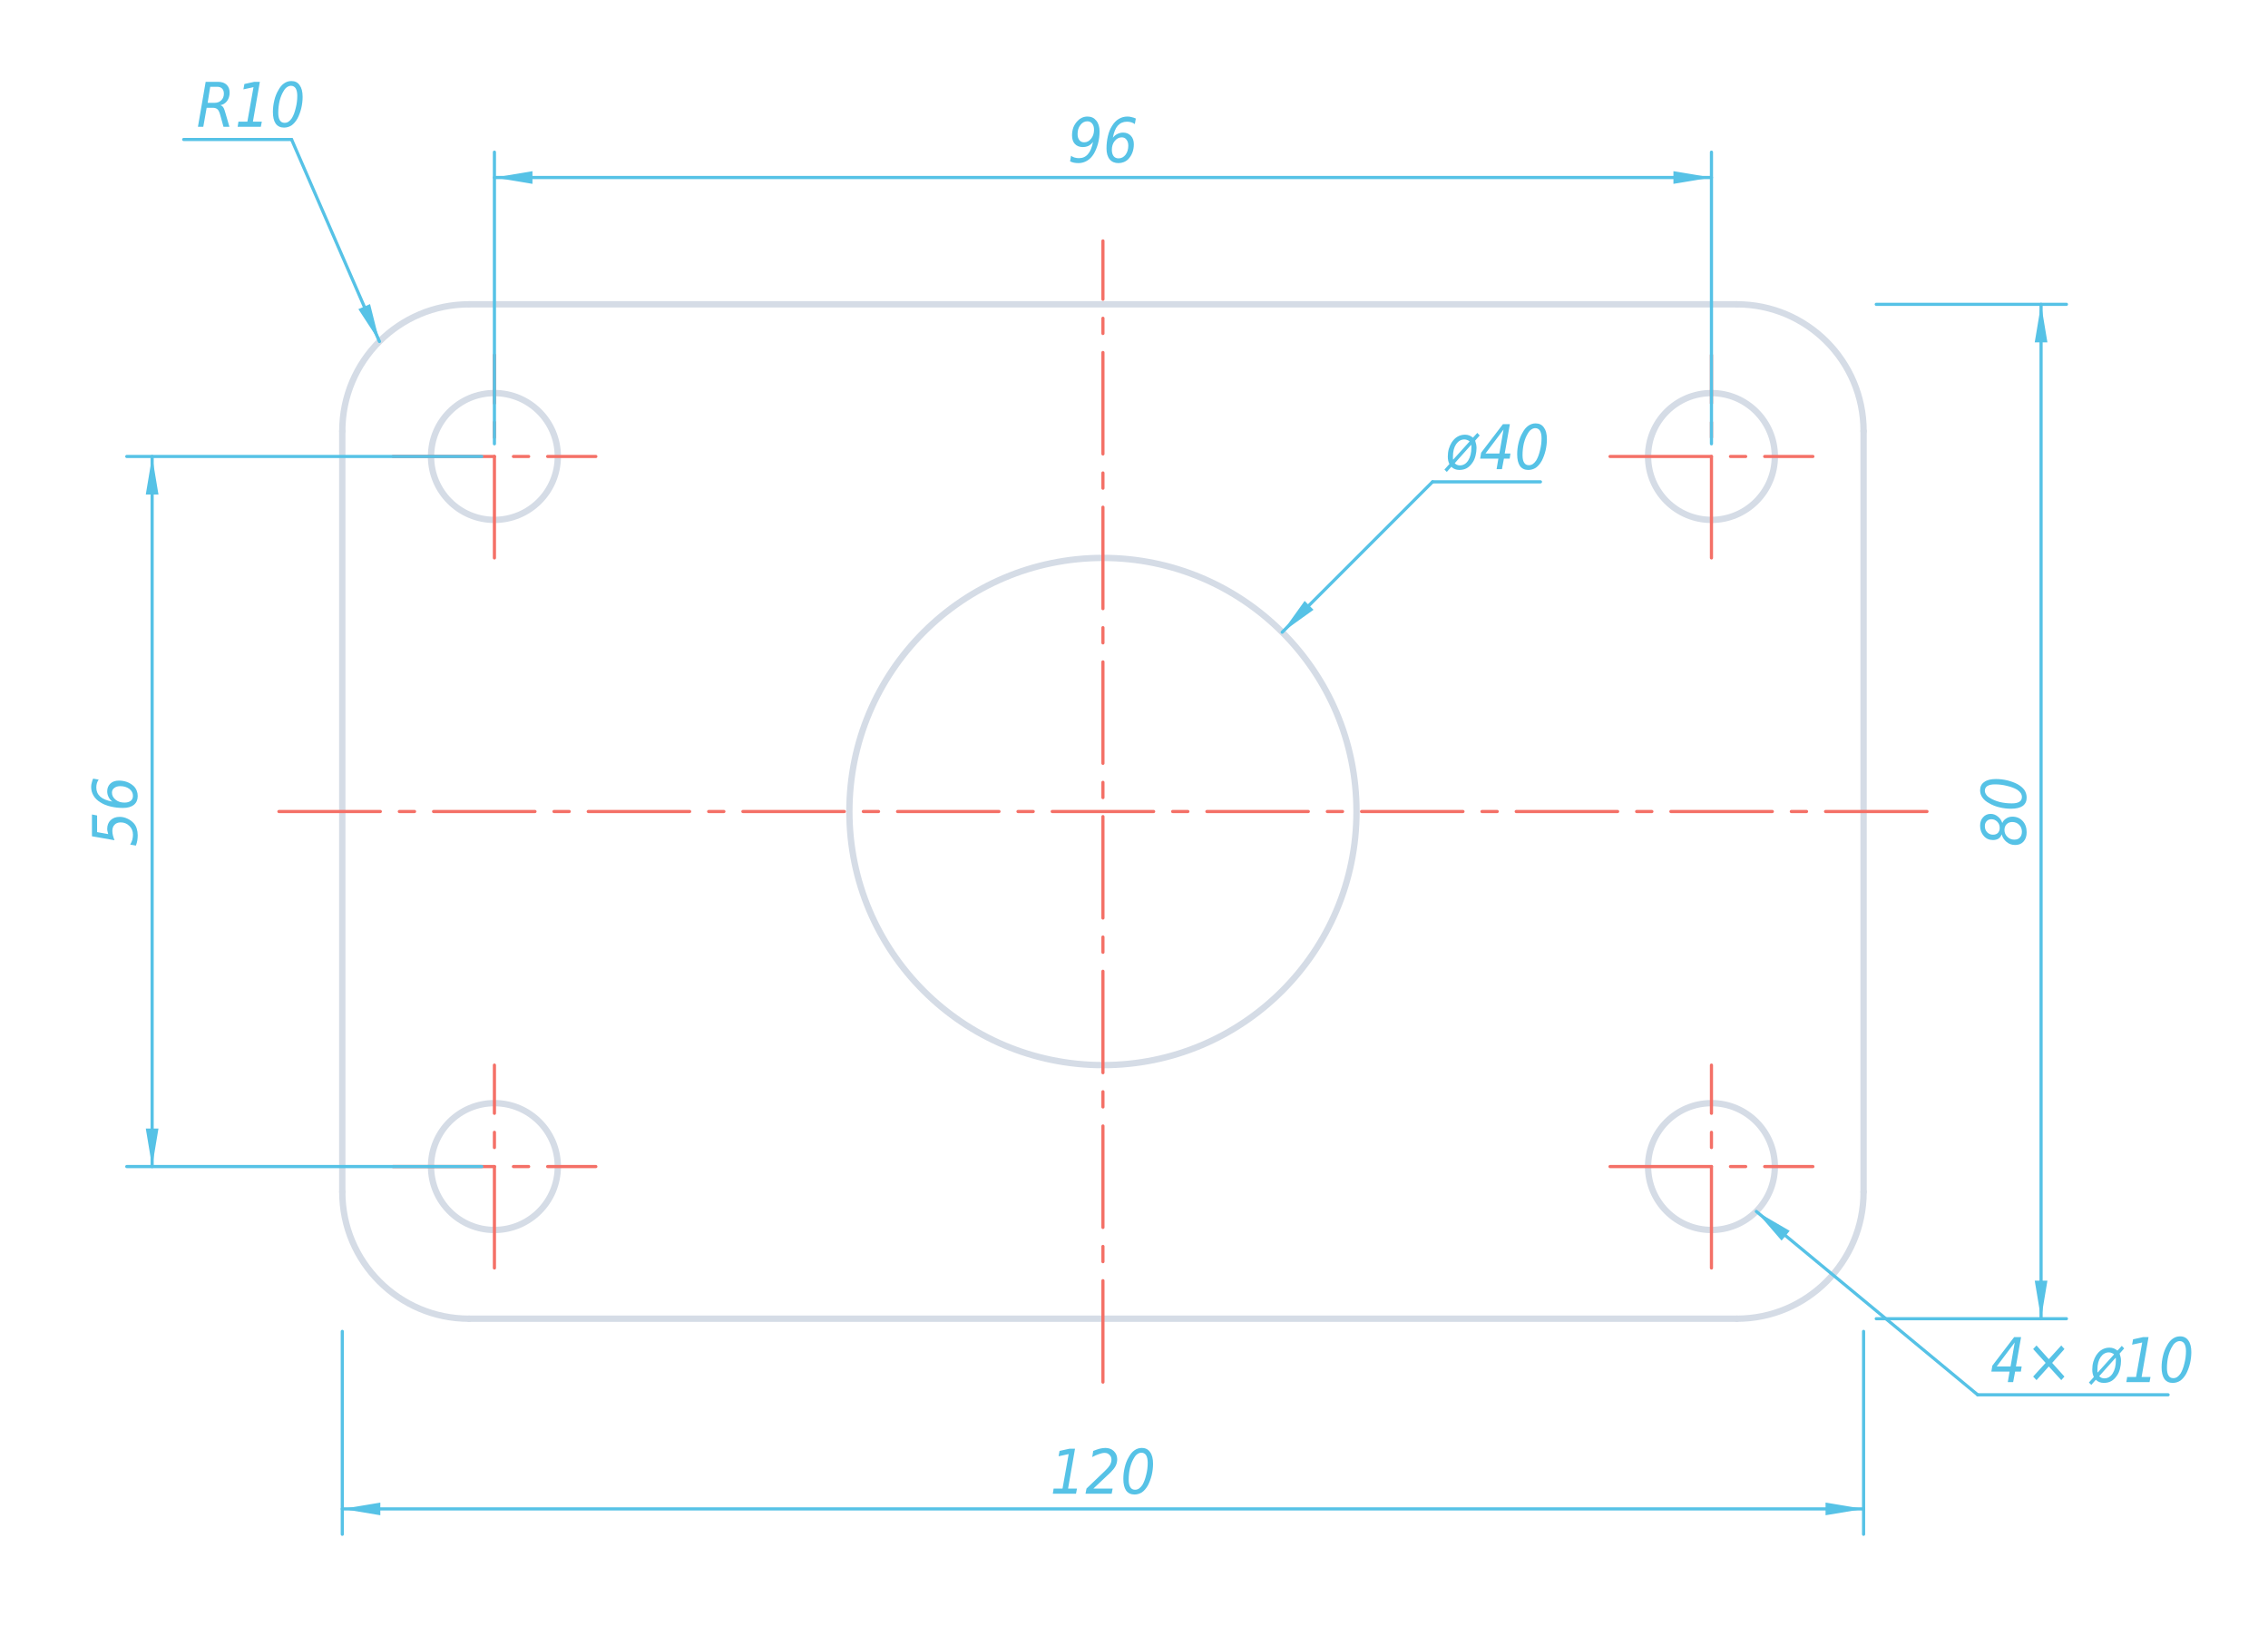
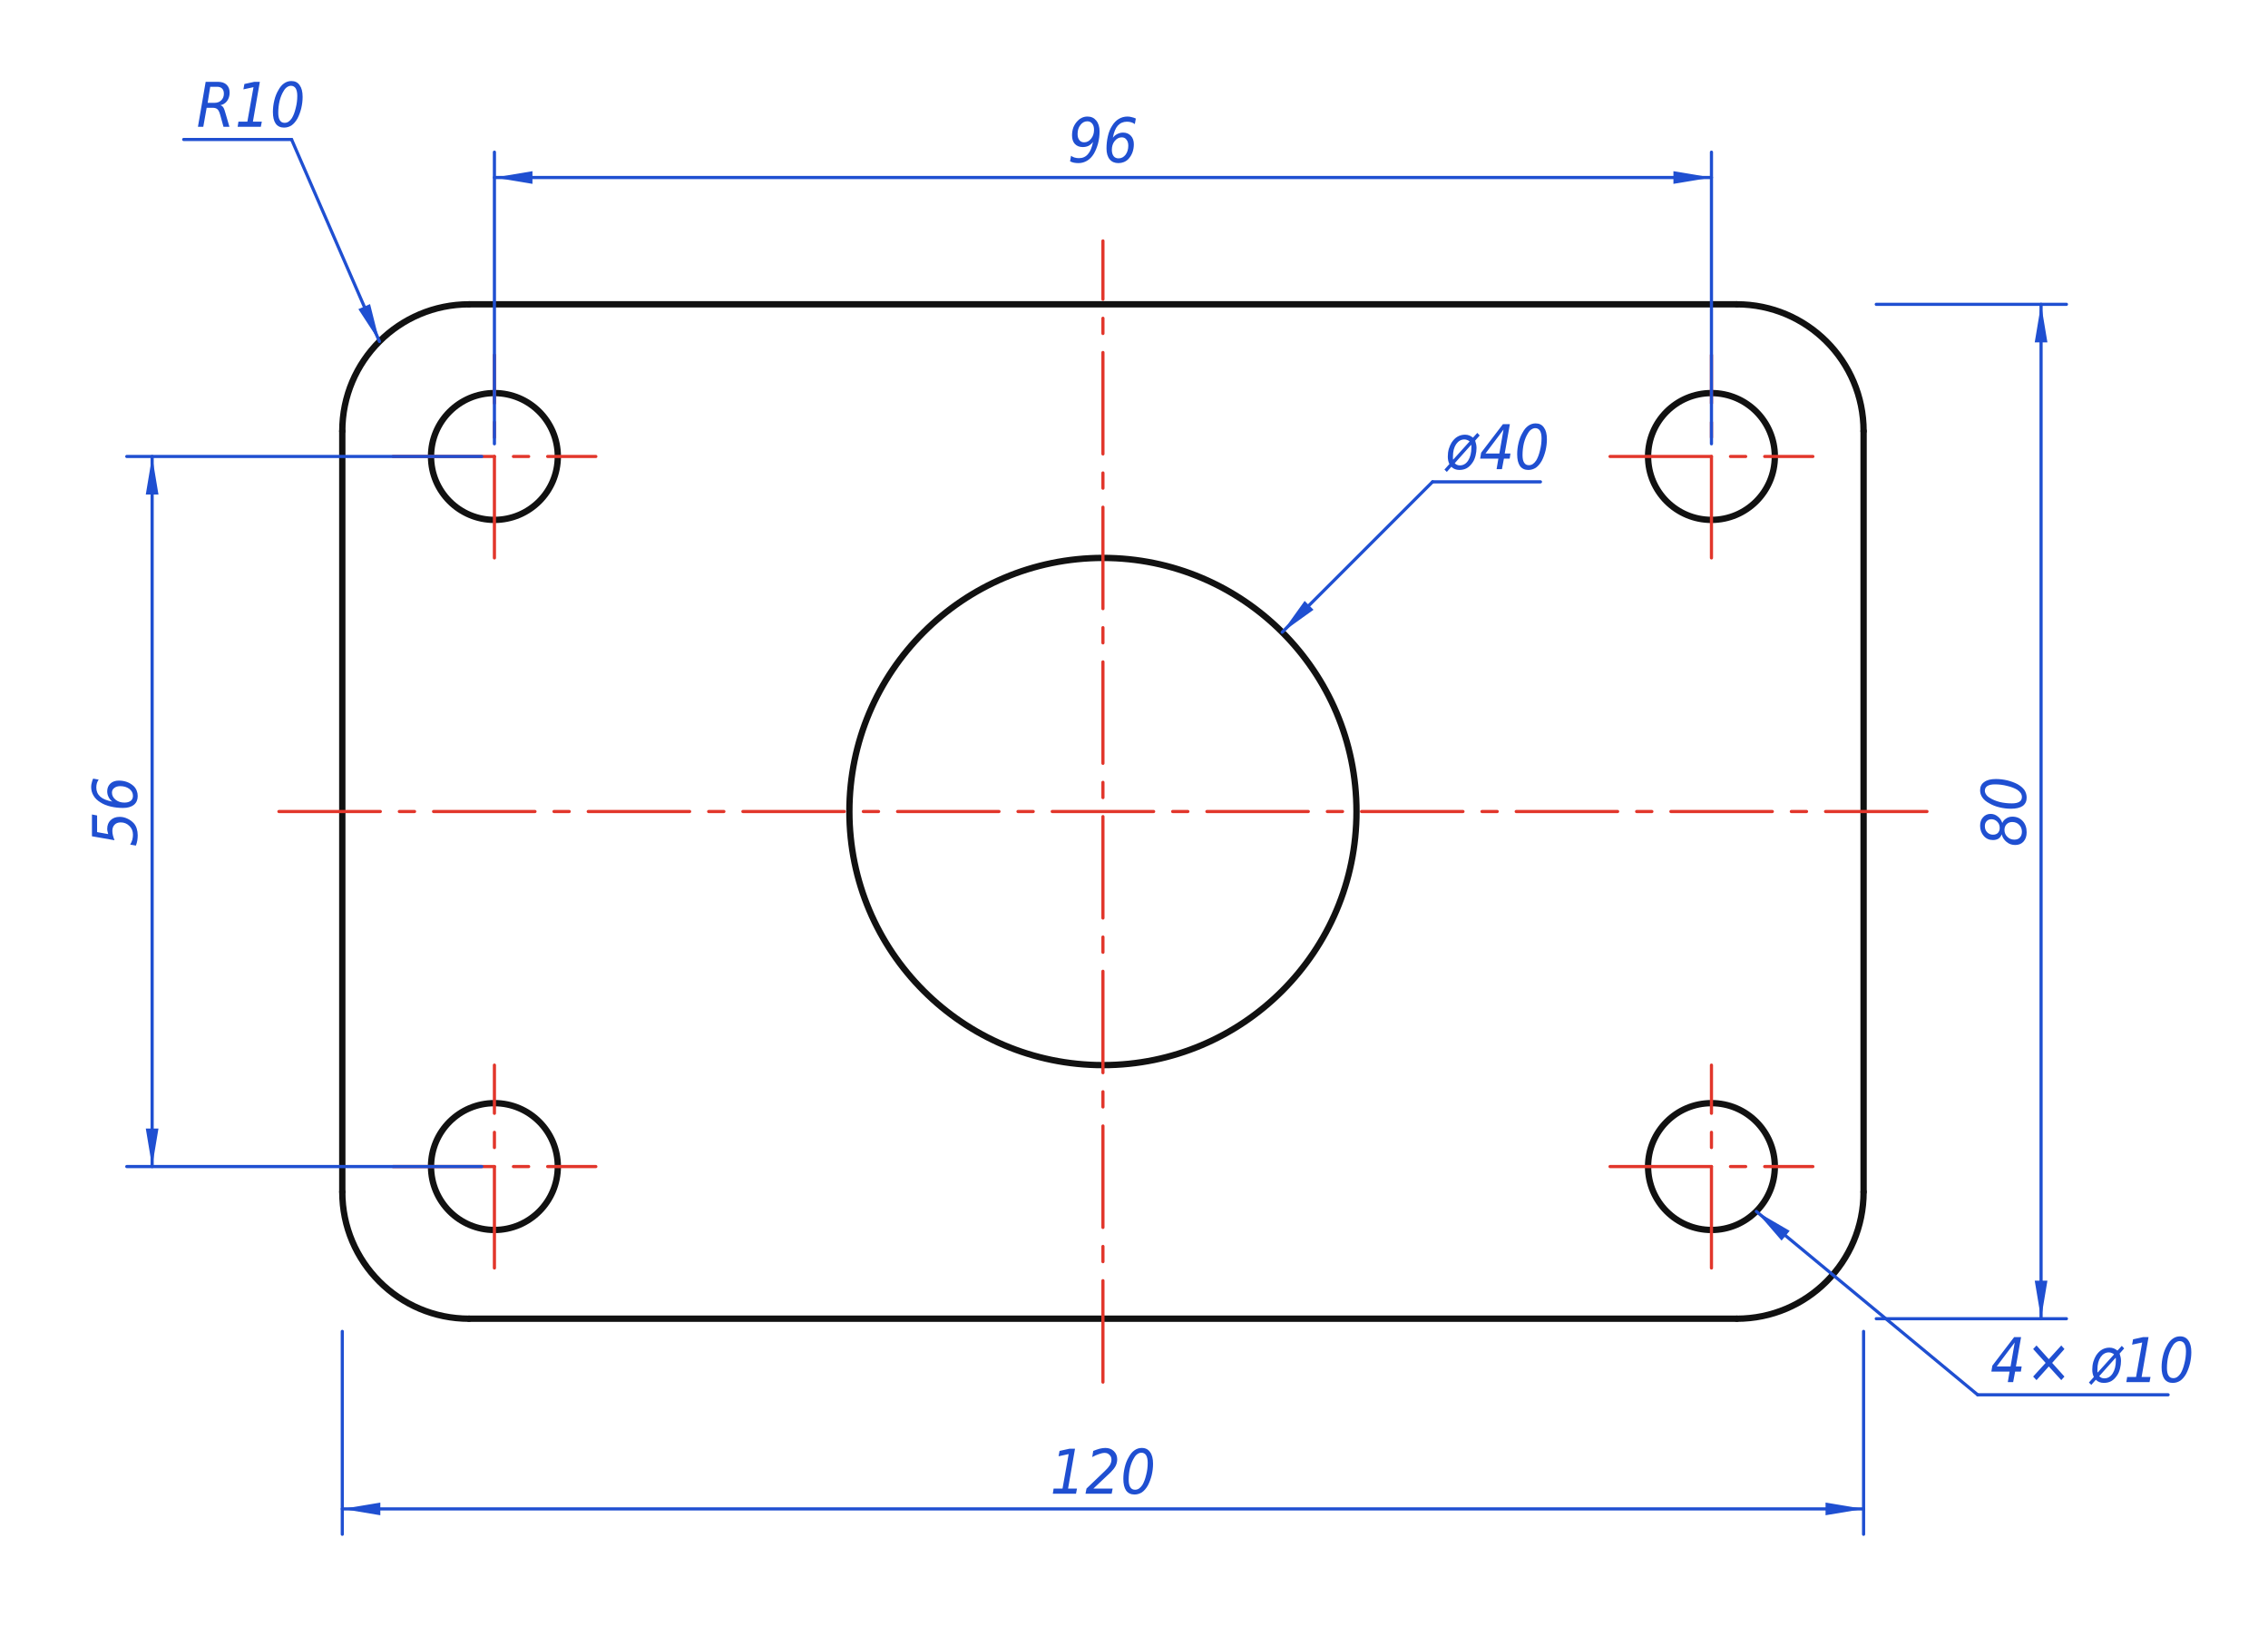
<svg xmlns="http://www.w3.org/2000/svg" viewBox="25.5 68.0 178.9 129.0">
-   <line x1="0.00" y1="297.00" x2="210.00" y2="297.00" stroke="#d5dce6" stroke-width="0.25" fill="none" stroke-linecap="round" />
-   <line x1="210.00" y1="297.00" x2="210.00" y2="0.00" stroke="#d5dce6" stroke-width="0.25" fill="none" stroke-linecap="round" />
-   <line x1="210.00" y1="0.00" x2="0.00" y2="0.00" stroke="#d5dce6" stroke-width="0.25" fill="none" stroke-linecap="round" />
-   <line x1="0.00" y1="0.00" x2="0.00" y2="297.00" stroke="#d5dce6" stroke-width="0.25" fill="none" stroke-linecap="round" />
-   <line x1="20.00" y1="292.00" x2="205.00" y2="292.00" stroke="#d5dce6" stroke-width="0.7" fill="none" stroke-linecap="round" />
-   <line x1="205.00" y1="292.00" x2="205.00" y2="5.00" stroke="#d5dce6" stroke-width="0.7" fill="none" stroke-linecap="round" />
-   <line x1="205.00" y1="5.00" x2="20.00" y2="5.00" stroke="#d5dce6" stroke-width="0.7" fill="none" stroke-linecap="round" />
-   <line x1="20.00" y1="5.00" x2="20.00" y2="292.00" stroke="#d5dce6" stroke-width="0.7" fill="none" stroke-linecap="round" />
-   <line x1="20.00" y1="292.00" x2="205.00" y2="292.00" stroke="#d5dce6" stroke-width="0.7" fill="none" stroke-linecap="round" />
-   <line x1="205.00" y1="292.00" x2="205.00" y2="252.00" stroke="#d5dce6" stroke-width="0.7" fill="none" stroke-linecap="round" />
-   <line x1="205.00" y1="252.00" x2="20.00" y2="252.00" stroke="#d5dce6" stroke-width="0.7" fill="none" stroke-linecap="round" />
-   <line x1="20.00" y1="252.00" x2="20.00" y2="292.00" stroke="#d5dce6" stroke-width="0.7" fill="none" stroke-linecap="round" />
-   <line x1="85.00" y1="292.00" x2="85.00" y2="252.00" stroke="#d5dce6" stroke-width="0.5" fill="none" stroke-linecap="round" />
-   <line x1="20.00" y1="282.00" x2="85.00" y2="282.00" stroke="#d5dce6" stroke-width="0.5" fill="none" stroke-linecap="round" />
-   <line x1="20.00" y1="272.00" x2="85.00" y2="272.00" stroke="#d5dce6" stroke-width="0.5" fill="none" stroke-linecap="round" />
-   <line x1="20.00" y1="262.00" x2="85.00" y2="262.00" stroke="#d5dce6" stroke-width="0.5" fill="none" stroke-linecap="round" />
-   <line x1="40.00" y1="292.00" x2="40.00" y2="252.00" stroke="#d5dce6" stroke-width="0.5" fill="none" stroke-linecap="round" />
-   <line x1="85.00" y1="277.00" x2="205.00" y2="277.00" stroke="#d5dce6" stroke-width="0.5" fill="none" stroke-linecap="round" />
-   <line x1="145.00" y1="292.00" x2="145.00" y2="277.00" stroke="#d5dce6" stroke-width="0.5" fill="none" stroke-linecap="round" />
-   <line x1="180.00" y1="292.00" x2="180.00" y2="277.00" stroke="#d5dce6" stroke-width="0.5" fill="none" stroke-linecap="round" />
-   <text x="21.50" y="259.50" font-size="3.47" font-family="'DejaVu Sans Condensed', 'DejaVu Sans', sans-serif" font-style="italic" font-weight="400" fill="#d5dce6" text-anchor="start" transform="rotate(0.00 21.50 259.50)">Braižė</text>
-   <text x="21.50" y="269.50" font-size="3.47" font-family="'DejaVu Sans Condensed', 'DejaVu Sans', sans-serif" font-style="italic" font-weight="400" fill="#d5dce6" text-anchor="start" transform="rotate(0.00 21.50 269.50)">Tikrino</text>
-   <text x="21.50" y="279.50" font-size="3.47" font-family="'DejaVu Sans Condensed', 'DejaVu Sans', sans-serif" font-style="italic" font-weight="400" fill="#d5dce6" text-anchor="start" transform="rotate(0.00 21.50 279.50)">Data</text>
-   <text x="21.50" y="289.50" font-size="3.47" font-family="'DejaVu Sans Condensed', 'DejaVu Sans', sans-serif" font-style="italic" font-weight="400" fill="#d5dce6" text-anchor="start" transform="rotate(0.00 21.50 289.50)">Mastelis</text>
-   <text x="42.00" y="289.50" font-size="3.47" font-family="'DejaVu Sans Condensed', 'DejaVu Sans', sans-serif" font-style="italic" font-weight="400" fill="#d5dce6" text-anchor="start" transform="rotate(0.00 42.00 289.50)">1:1</text>
-   <text x="145.00" y="265.50" font-size="9.72" font-family="'DejaVu Sans Condensed', 'DejaVu Sans', sans-serif" font-style="italic" font-weight="700" fill="#d5dce6" text-anchor="middle" transform="rotate(0.00 145.00 265.50)">TARPINĖ</text>
-   <text x="145.00" y="273.50" font-size="3.47" font-family="'DejaVu Sans Condensed', 'DejaVu Sans', sans-serif" font-style="italic" font-weight="400" fill="#d5dce6" text-anchor="middle" transform="rotate(0.00 145.00 273.50)">Brėžly praktika · užduotis Nr. 1</text>
-   <text x="87.00" y="286.00" font-size="3.47" font-family="'DejaVu Sans Condensed', 'DejaVu Sans', sans-serif" font-style="italic" font-weight="400" fill="#d5dce6" text-anchor="start" transform="rotate(0.00 87.00 286.00)">Lygis: ★☆☆ lengva</text>
-   <text x="147.00" y="286.00" font-size="3.47" font-family="'DejaVu Sans Condensed', 'DejaVu Sans', sans-serif" font-style="italic" font-weight="400" fill="#d5dce6" text-anchor="start" transform="rotate(0.00 147.00 286.00)">~10 min · +30 XP</text>
-   <text x="192.50" y="286.50" font-size="6.94" font-family="'DejaVu Sans Condensed', 'DejaVu Sans', sans-serif" font-style="italic" font-weight="700" fill="#d5dce6" text-anchor="middle" transform="rotate(0.00 192.50 286.50)">A4</text>
-   <text x="25.00" y="13.00" font-size="4.86" font-family="'DejaVu Sans Condensed', 'DejaVu Sans', sans-serif" font-style="italic" font-weight="400" fill="#d5dce6" text-anchor="start" transform="rotate(0.00 25.00 13.00)">Nubraižyk tarpinę pagal matmenis. Storis 3 mm.</text>
-   <text x="25.00" y="19.00" font-size="3.47" font-family="'DejaVu Sans Condensed', 'DejaVu Sans', sans-serif" font-style="italic" font-weight="400" fill="#56c2e6" text-anchor="start" transform="rotate(0.00 25.00 19.00)">Komandos: RECTANG, FILLET, CIRCLE, COPY, DIMLINEAR</text>
-   <line x1="62.50" y1="172.00" x2="162.50" y2="172.00" stroke="#d5dce6" stroke-width="0.5" fill="none" stroke-linecap="round" />
-   <line x1="172.50" y1="162.00" x2="172.50" y2="102.00" stroke="#d5dce6" stroke-width="0.5" fill="none" stroke-linecap="round" />
-   <line x1="162.50" y1="92.00" x2="62.50" y2="92.00" stroke="#d5dce6" stroke-width="0.5" fill="none" stroke-linecap="round" />
-   <line x1="52.50" y1="102.00" x2="52.50" y2="162.00" stroke="#d5dce6" stroke-width="0.5" fill="none" stroke-linecap="round" />
-   <path d="M52.500 162.000 A10 10 0 0 0 62.500 172.000" stroke="#d5dce6" stroke-width="0.5" fill="none" stroke-linecap="round" />
-   <path d="M162.500 172.000 A10 10 0 0 0 172.500 162.000" stroke="#d5dce6" stroke-width="0.5" fill="none" stroke-linecap="round" />
-   <path d="M172.500 102.000 A10 10 0 0 0 162.500 92.000" stroke="#d5dce6" stroke-width="0.5" fill="none" stroke-linecap="round" />
-   <path d="M62.500 92.000 A10 10 0 0 0 52.500 102.000" stroke="#d5dce6" stroke-width="0.5" fill="none" stroke-linecap="round" />
-   <circle cx="112.50" cy="132.00" r="20.00" stroke="#d5dce6" stroke-width="0.5" fill="none" stroke-linecap="round" />
-   <circle cx="64.50" cy="160.00" r="5.00" stroke="#d5dce6" stroke-width="0.5" fill="none" stroke-linecap="round" />
-   <line x1="56.50" y1="160.00" x2="72.50" y2="160.00" stroke="#f47067" stroke-width="0.25" fill="none" stroke-linecap="round" stroke-dasharray="8 1.5 1.2 1.5" />
-   <line x1="64.50" y1="168.00" x2="64.50" y2="152.00" stroke="#f47067" stroke-width="0.25" fill="none" stroke-linecap="round" stroke-dasharray="8 1.5 1.2 1.5" />
-   <circle cx="160.50" cy="160.00" r="5.00" stroke="#d5dce6" stroke-width="0.5" fill="none" stroke-linecap="round" />
-   <line x1="152.50" y1="160.00" x2="168.50" y2="160.00" stroke="#f47067" stroke-width="0.25" fill="none" stroke-linecap="round" stroke-dasharray="8 1.5 1.2 1.5" />
-   <line x1="160.50" y1="168.00" x2="160.50" y2="152.00" stroke="#f47067" stroke-width="0.25" fill="none" stroke-linecap="round" stroke-dasharray="8 1.5 1.2 1.5" />
-   <circle cx="64.50" cy="104.00" r="5.00" stroke="#d5dce6" stroke-width="0.5" fill="none" stroke-linecap="round" />
-   <line x1="56.50" y1="104.00" x2="72.50" y2="104.00" stroke="#f47067" stroke-width="0.25" fill="none" stroke-linecap="round" stroke-dasharray="8 1.5 1.2 1.5" />
-   <line x1="64.50" y1="112.00" x2="64.50" y2="96.00" stroke="#f47067" stroke-width="0.25" fill="none" stroke-linecap="round" stroke-dasharray="8 1.5 1.2 1.5" />
-   <circle cx="160.50" cy="104.00" r="5.00" stroke="#d5dce6" stroke-width="0.5" fill="none" stroke-linecap="round" />
-   <line x1="152.50" y1="104.00" x2="168.50" y2="104.00" stroke="#f47067" stroke-width="0.25" fill="none" stroke-linecap="round" stroke-dasharray="8 1.5 1.2 1.5" />
-   <line x1="160.50" y1="112.00" x2="160.50" y2="96.00" stroke="#f47067" stroke-width="0.25" fill="none" stroke-linecap="round" stroke-dasharray="8 1.5 1.2 1.5" />
-   <line x1="47.50" y1="132.00" x2="177.50" y2="132.00" stroke="#f47067" stroke-width="0.25" fill="none" stroke-linecap="round" stroke-dasharray="8 1.5 1.2 1.5" />
-   <line x1="112.50" y1="177.00" x2="112.50" y2="87.00" stroke="#f47067" stroke-width="0.25" fill="none" stroke-linecap="round" stroke-dasharray="8 1.5 1.2 1.5" />
-   <line x1="52.50" y1="173.00" x2="52.50" y2="189.00" stroke="#56c2e6" stroke-width="0.25" fill="none" stroke-linecap="round" />
-   <line x1="172.50" y1="173.00" x2="172.50" y2="189.00" stroke="#56c2e6" stroke-width="0.25" fill="none" stroke-linecap="round" />
-   <line x1="52.50" y1="187.00" x2="172.50" y2="187.00" stroke="#56c2e6" stroke-width="0.25" fill="none" stroke-linecap="round" />
-   <polygon points="52.50,187.00 55.50,187.50 55.50,186.50" fill="#56c2e6" />
-   <polygon points="172.50,187.00 169.50,186.50 169.50,187.50" fill="#56c2e6" />
-   <text x="112.50" y="185.80" font-size="4.86" font-family="'DejaVu Sans Condensed', 'DejaVu Sans', sans-serif" font-style="italic" font-weight="400" fill="#56c2e6" text-anchor="middle" transform="rotate(-0.00 112.50 185.80)">120</text>
-   <line x1="173.50" y1="172.00" x2="188.50" y2="172.00" stroke="#56c2e6" stroke-width="0.25" fill="none" stroke-linecap="round" />
-   <line x1="173.50" y1="92.00" x2="188.50" y2="92.00" stroke="#56c2e6" stroke-width="0.25" fill="none" stroke-linecap="round" />
-   <line x1="186.50" y1="172.00" x2="186.50" y2="92.00" stroke="#56c2e6" stroke-width="0.25" fill="none" stroke-linecap="round" />
-   <polygon points="186.50,172.00 187.00,169.00 186.00,169.00" fill="#56c2e6" />
-   <polygon points="186.50,92.00 186.00,95.00 187.00,95.00" fill="#56c2e6" />
-   <text x="185.30" y="132.00" font-size="4.86" font-family="'DejaVu Sans Condensed', 'DejaVu Sans', sans-serif" font-style="italic" font-weight="400" fill="#56c2e6" text-anchor="middle" transform="rotate(-90.00 185.30 132.00)">80</text>
-   <line x1="64.50" y1="103.00" x2="64.50" y2="80.00" stroke="#56c2e6" stroke-width="0.25" fill="none" stroke-linecap="round" />
-   <line x1="160.50" y1="103.00" x2="160.50" y2="80.00" stroke="#56c2e6" stroke-width="0.25" fill="none" stroke-linecap="round" />
-   <line x1="64.50" y1="82.00" x2="160.50" y2="82.00" stroke="#56c2e6" stroke-width="0.25" fill="none" stroke-linecap="round" />
-   <polygon points="64.50,82.00 67.50,82.50 67.50,81.50" fill="#56c2e6" />
-   <polygon points="160.50,82.00 157.50,81.50 157.50,82.50" fill="#56c2e6" />
-   <text x="112.50" y="80.80" font-size="4.86" font-family="'DejaVu Sans Condensed', 'DejaVu Sans', sans-serif" font-style="italic" font-weight="400" fill="#56c2e6" text-anchor="middle" transform="rotate(-0.00 112.50 80.80)">96</text>
-   <line x1="63.50" y1="160.00" x2="35.50" y2="160.00" stroke="#56c2e6" stroke-width="0.25" fill="none" stroke-linecap="round" />
-   <line x1="63.50" y1="104.00" x2="35.50" y2="104.00" stroke="#56c2e6" stroke-width="0.25" fill="none" stroke-linecap="round" />
-   <line x1="37.50" y1="160.00" x2="37.50" y2="104.00" stroke="#56c2e6" stroke-width="0.25" fill="none" stroke-linecap="round" />
-   <polygon points="37.50,160.00 38.00,157.00 37.00,157.00" fill="#56c2e6" />
-   <polygon points="37.50,104.00 37.00,107.00 38.00,107.00" fill="#56c2e6" />
-   <text x="36.30" y="132.00" font-size="4.86" font-family="'DejaVu Sans Condensed', 'DejaVu Sans', sans-serif" font-style="italic" font-weight="400" fill="#56c2e6" text-anchor="middle" transform="rotate(-90.00 36.30 132.00)">56</text>
-   <line x1="138.50" y1="106.00" x2="126.64" y2="117.86" stroke="#56c2e6" stroke-width="0.25" fill="none" stroke-linecap="round" />
-   <polygon points="126.64,117.86 129.11,116.09 128.41,115.39" fill="#56c2e6" />
-   <line x1="138.50" y1="106.00" x2="147.01" y2="106.00" stroke="#56c2e6" stroke-width="0.25" fill="none" stroke-linecap="round" />
-   <text x="139.50" y="105.00" font-size="4.86" font-family="'DejaVu Sans Condensed', 'DejaVu Sans', sans-serif" font-style="italic" font-weight="400" fill="#56c2e6" text-anchor="start" transform="rotate(0.00 139.50 105.00)">ø40</text>
-   <line x1="181.50" y1="178.00" x2="164.04" y2="163.54" stroke="#56c2e6" stroke-width="0.25" fill="none" stroke-linecap="round" />
-   <polygon points="164.04,163.54 166.03,165.84 166.67,165.07" fill="#56c2e6" />
-   <line x1="181.50" y1="178.00" x2="196.52" y2="178.00" stroke="#56c2e6" stroke-width="0.25" fill="none" stroke-linecap="round" />
-   <text x="182.50" y="177.00" font-size="4.86" font-family="'DejaVu Sans Condensed', 'DejaVu Sans', sans-serif" font-style="italic" font-weight="400" fill="#56c2e6" text-anchor="start" transform="rotate(0.00 182.50 177.00)">4× ø10</text>
-   <line x1="48.50" y1="79.00" x2="55.43" y2="94.93" stroke="#56c2e6" stroke-width="0.25" fill="none" stroke-linecap="round" />
-   <polygon points="55.43,94.93 54.69,91.98 53.77,92.38" fill="#56c2e6" />
-   <line x1="48.50" y1="79.00" x2="39.99" y2="79.00" stroke="#56c2e6" stroke-width="0.25" fill="none" stroke-linecap="round" />
-   <text x="40.99" y="78.00" font-size="4.86" font-family="'DejaVu Sans Condensed', 'DejaVu Sans', sans-serif" font-style="italic" font-weight="400" fill="#56c2e6" text-anchor="start" transform="rotate(0.00 40.99 78.00)">R10</text>
+   <line x1="0.00" y1="297.00" x2="210.00" y2="297.00" stroke="#111111" stroke-width="0.25" fill="none" stroke-linecap="round" />
+   <line x1="210.00" y1="297.00" x2="210.00" y2="0.00" stroke="#111111" stroke-width="0.25" fill="none" stroke-linecap="round" />
+   <line x1="210.00" y1="0.00" x2="0.00" y2="0.00" stroke="#111111" stroke-width="0.25" fill="none" stroke-linecap="round" />
+   <line x1="0.00" y1="0.00" x2="0.00" y2="297.00" stroke="#111111" stroke-width="0.25" fill="none" stroke-linecap="round" />
+   <line x1="20.00" y1="292.00" x2="205.00" y2="292.00" stroke="#111111" stroke-width="0.7" fill="none" stroke-linecap="round" />
+   <line x1="205.00" y1="292.00" x2="205.00" y2="5.00" stroke="#111111" stroke-width="0.7" fill="none" stroke-linecap="round" />
+   <line x1="205.00" y1="5.00" x2="20.00" y2="5.00" stroke="#111111" stroke-width="0.7" fill="none" stroke-linecap="round" />
+   <line x1="20.00" y1="5.00" x2="20.00" y2="292.00" stroke="#111111" stroke-width="0.7" fill="none" stroke-linecap="round" />
+   <line x1="20.00" y1="292.00" x2="205.00" y2="292.00" stroke="#111111" stroke-width="0.7" fill="none" stroke-linecap="round" />
+   <line x1="205.00" y1="292.00" x2="205.00" y2="252.00" stroke="#111111" stroke-width="0.7" fill="none" stroke-linecap="round" />
+   <line x1="205.00" y1="252.00" x2="20.00" y2="252.00" stroke="#111111" stroke-width="0.7" fill="none" stroke-linecap="round" />
+   <line x1="20.00" y1="252.00" x2="20.00" y2="292.00" stroke="#111111" stroke-width="0.7" fill="none" stroke-linecap="round" />
+   <line x1="85.00" y1="292.00" x2="85.00" y2="252.00" stroke="#111111" stroke-width="0.5" fill="none" stroke-linecap="round" />
+   <line x1="20.00" y1="282.00" x2="85.00" y2="282.00" stroke="#111111" stroke-width="0.5" fill="none" stroke-linecap="round" />
+   <line x1="20.00" y1="272.00" x2="85.00" y2="272.00" stroke="#111111" stroke-width="0.5" fill="none" stroke-linecap="round" />
+   <line x1="20.00" y1="262.00" x2="85.00" y2="262.00" stroke="#111111" stroke-width="0.5" fill="none" stroke-linecap="round" />
+   <line x1="40.00" y1="292.00" x2="40.00" y2="252.00" stroke="#111111" stroke-width="0.5" fill="none" stroke-linecap="round" />
+   <line x1="85.00" y1="277.00" x2="205.00" y2="277.00" stroke="#111111" stroke-width="0.5" fill="none" stroke-linecap="round" />
+   <line x1="145.00" y1="292.00" x2="145.00" y2="277.00" stroke="#111111" stroke-width="0.5" fill="none" stroke-linecap="round" />
+   <line x1="180.00" y1="292.00" x2="180.00" y2="277.00" stroke="#111111" stroke-width="0.5" fill="none" stroke-linecap="round" />
+   <text x="21.50" y="259.50" font-size="3.47" font-family="'DejaVu Sans Condensed', 'DejaVu Sans', sans-serif" font-style="italic" font-weight="400" fill="#111111" text-anchor="start" transform="rotate(0.00 21.50 259.50)">Braižė</text>
+   <text x="21.50" y="269.50" font-size="3.47" font-family="'DejaVu Sans Condensed', 'DejaVu Sans', sans-serif" font-style="italic" font-weight="400" fill="#111111" text-anchor="start" transform="rotate(0.00 21.50 269.50)">Tikrino</text>
+   <text x="21.50" y="279.50" font-size="3.47" font-family="'DejaVu Sans Condensed', 'DejaVu Sans', sans-serif" font-style="italic" font-weight="400" fill="#111111" text-anchor="start" transform="rotate(0.00 21.50 279.50)">Data</text>
+   <text x="21.50" y="289.50" font-size="3.47" font-family="'DejaVu Sans Condensed', 'DejaVu Sans', sans-serif" font-style="italic" font-weight="400" fill="#111111" text-anchor="start" transform="rotate(0.00 21.50 289.50)">Mastelis</text>
+   <text x="42.00" y="289.50" font-size="3.47" font-family="'DejaVu Sans Condensed', 'DejaVu Sans', sans-serif" font-style="italic" font-weight="400" fill="#111111" text-anchor="start" transform="rotate(0.00 42.00 289.50)">1:1</text>
+   <text x="145.00" y="265.50" font-size="9.72" font-family="'DejaVu Sans Condensed', 'DejaVu Sans', sans-serif" font-style="italic" font-weight="700" fill="#111111" text-anchor="middle" transform="rotate(0.00 145.00 265.50)">TARPINĖ</text>
+   <text x="145.00" y="273.50" font-size="3.47" font-family="'DejaVu Sans Condensed', 'DejaVu Sans', sans-serif" font-style="italic" font-weight="400" fill="#111111" text-anchor="middle" transform="rotate(0.00 145.00 273.50)">Brėžly praktika · užduotis Nr. 1</text>
+   <text x="87.00" y="286.00" font-size="3.47" font-family="'DejaVu Sans Condensed', 'DejaVu Sans', sans-serif" font-style="italic" font-weight="400" fill="#111111" text-anchor="start" transform="rotate(0.00 87.00 286.00)">Lygis: ★☆☆ lengva</text>
+   <text x="147.00" y="286.00" font-size="3.47" font-family="'DejaVu Sans Condensed', 'DejaVu Sans', sans-serif" font-style="italic" font-weight="400" fill="#111111" text-anchor="start" transform="rotate(0.00 147.00 286.00)">~10 min · +30 XP</text>
+   <text x="192.50" y="286.50" font-size="6.94" font-family="'DejaVu Sans Condensed', 'DejaVu Sans', sans-serif" font-style="italic" font-weight="700" fill="#111111" text-anchor="middle" transform="rotate(0.00 192.50 286.50)">A4</text>
+   <text x="25.00" y="13.00" font-size="4.86" font-family="'DejaVu Sans Condensed', 'DejaVu Sans', sans-serif" font-style="italic" font-weight="400" fill="#111111" text-anchor="start" transform="rotate(0.00 25.00 13.00)">Nubraižyk tarpinę pagal matmenis. Storis 3 mm.</text>
+   <text x="25.00" y="19.00" font-size="3.47" font-family="'DejaVu Sans Condensed', 'DejaVu Sans', sans-serif" font-style="italic" font-weight="400" fill="#1f4fd1" text-anchor="start" transform="rotate(0.00 25.00 19.00)">Komandos: RECTANG, FILLET, CIRCLE, COPY, DIMLINEAR</text>
+   <line x1="62.50" y1="172.00" x2="162.50" y2="172.00" stroke="#111111" stroke-width="0.5" fill="none" stroke-linecap="round" />
+   <line x1="172.50" y1="162.00" x2="172.50" y2="102.00" stroke="#111111" stroke-width="0.5" fill="none" stroke-linecap="round" />
+   <line x1="162.50" y1="92.00" x2="62.50" y2="92.00" stroke="#111111" stroke-width="0.5" fill="none" stroke-linecap="round" />
+   <line x1="52.50" y1="102.00" x2="52.50" y2="162.00" stroke="#111111" stroke-width="0.5" fill="none" stroke-linecap="round" />
+   <path d="M52.500 162.000 A10 10 0 0 0 62.500 172.000" stroke="#111111" stroke-width="0.5" fill="none" stroke-linecap="round" />
+   <path d="M162.500 172.000 A10 10 0 0 0 172.500 162.000" stroke="#111111" stroke-width="0.5" fill="none" stroke-linecap="round" />
+   <path d="M172.500 102.000 A10 10 0 0 0 162.500 92.000" stroke="#111111" stroke-width="0.5" fill="none" stroke-linecap="round" />
+   <path d="M62.500 92.000 A10 10 0 0 0 52.500 102.000" stroke="#111111" stroke-width="0.5" fill="none" stroke-linecap="round" />
+   <circle cx="112.50" cy="132.00" r="20.00" stroke="#111111" stroke-width="0.5" fill="none" stroke-linecap="round" />
+   <circle cx="64.50" cy="160.00" r="5.00" stroke="#111111" stroke-width="0.5" fill="none" stroke-linecap="round" />
+   <line x1="56.50" y1="160.00" x2="72.50" y2="160.00" stroke="#e2362b" stroke-width="0.25" fill="none" stroke-linecap="round" stroke-dasharray="8 1.5 1.2 1.5" />
+   <line x1="64.50" y1="168.00" x2="64.50" y2="152.00" stroke="#e2362b" stroke-width="0.25" fill="none" stroke-linecap="round" stroke-dasharray="8 1.5 1.2 1.5" />
+   <circle cx="160.50" cy="160.00" r="5.00" stroke="#111111" stroke-width="0.5" fill="none" stroke-linecap="round" />
+   <line x1="152.50" y1="160.00" x2="168.50" y2="160.00" stroke="#e2362b" stroke-width="0.25" fill="none" stroke-linecap="round" stroke-dasharray="8 1.5 1.2 1.5" />
+   <line x1="160.50" y1="168.00" x2="160.50" y2="152.00" stroke="#e2362b" stroke-width="0.25" fill="none" stroke-linecap="round" stroke-dasharray="8 1.5 1.2 1.5" />
+   <circle cx="64.50" cy="104.00" r="5.00" stroke="#111111" stroke-width="0.5" fill="none" stroke-linecap="round" />
+   <line x1="56.50" y1="104.00" x2="72.50" y2="104.00" stroke="#e2362b" stroke-width="0.25" fill="none" stroke-linecap="round" stroke-dasharray="8 1.5 1.2 1.5" />
+   <line x1="64.50" y1="112.00" x2="64.50" y2="96.00" stroke="#e2362b" stroke-width="0.25" fill="none" stroke-linecap="round" stroke-dasharray="8 1.5 1.2 1.5" />
+   <circle cx="160.50" cy="104.00" r="5.00" stroke="#111111" stroke-width="0.5" fill="none" stroke-linecap="round" />
+   <line x1="152.50" y1="104.00" x2="168.50" y2="104.00" stroke="#e2362b" stroke-width="0.25" fill="none" stroke-linecap="round" stroke-dasharray="8 1.5 1.2 1.5" />
+   <line x1="160.50" y1="112.00" x2="160.50" y2="96.00" stroke="#e2362b" stroke-width="0.25" fill="none" stroke-linecap="round" stroke-dasharray="8 1.5 1.2 1.5" />
+   <line x1="47.50" y1="132.00" x2="177.50" y2="132.00" stroke="#e2362b" stroke-width="0.25" fill="none" stroke-linecap="round" stroke-dasharray="8 1.5 1.2 1.5" />
+   <line x1="112.50" y1="177.00" x2="112.50" y2="87.00" stroke="#e2362b" stroke-width="0.25" fill="none" stroke-linecap="round" stroke-dasharray="8 1.5 1.2 1.5" />
+   <line x1="52.50" y1="173.00" x2="52.50" y2="189.00" stroke="#1f4fd1" stroke-width="0.25" fill="none" stroke-linecap="round" />
+   <line x1="172.50" y1="173.00" x2="172.50" y2="189.00" stroke="#1f4fd1" stroke-width="0.25" fill="none" stroke-linecap="round" />
+   <line x1="52.50" y1="187.00" x2="172.50" y2="187.00" stroke="#1f4fd1" stroke-width="0.25" fill="none" stroke-linecap="round" />
+   <polygon points="52.50,187.00 55.50,187.50 55.50,186.50" fill="#1f4fd1" />
+   <polygon points="172.50,187.00 169.50,186.50 169.50,187.50" fill="#1f4fd1" />
+   <text x="112.50" y="185.80" font-size="4.86" font-family="'DejaVu Sans Condensed', 'DejaVu Sans', sans-serif" font-style="italic" font-weight="400" fill="#1f4fd1" text-anchor="middle" transform="rotate(-0.00 112.50 185.80)">120</text>
+   <line x1="173.50" y1="172.00" x2="188.50" y2="172.00" stroke="#1f4fd1" stroke-width="0.25" fill="none" stroke-linecap="round" />
+   <line x1="173.50" y1="92.00" x2="188.50" y2="92.00" stroke="#1f4fd1" stroke-width="0.25" fill="none" stroke-linecap="round" />
+   <line x1="186.50" y1="172.00" x2="186.50" y2="92.00" stroke="#1f4fd1" stroke-width="0.25" fill="none" stroke-linecap="round" />
+   <polygon points="186.50,172.00 187.00,169.00 186.00,169.00" fill="#1f4fd1" />
+   <polygon points="186.50,92.00 186.00,95.00 187.00,95.00" fill="#1f4fd1" />
+   <text x="185.30" y="132.00" font-size="4.86" font-family="'DejaVu Sans Condensed', 'DejaVu Sans', sans-serif" font-style="italic" font-weight="400" fill="#1f4fd1" text-anchor="middle" transform="rotate(-90.00 185.30 132.00)">80</text>
+   <line x1="64.50" y1="103.00" x2="64.50" y2="80.00" stroke="#1f4fd1" stroke-width="0.25" fill="none" stroke-linecap="round" />
+   <line x1="160.50" y1="103.00" x2="160.50" y2="80.00" stroke="#1f4fd1" stroke-width="0.25" fill="none" stroke-linecap="round" />
+   <line x1="64.50" y1="82.00" x2="160.50" y2="82.00" stroke="#1f4fd1" stroke-width="0.25" fill="none" stroke-linecap="round" />
+   <polygon points="64.50,82.00 67.50,82.50 67.50,81.50" fill="#1f4fd1" />
+   <polygon points="160.50,82.00 157.50,81.50 157.50,82.50" fill="#1f4fd1" />
+   <text x="112.50" y="80.80" font-size="4.86" font-family="'DejaVu Sans Condensed', 'DejaVu Sans', sans-serif" font-style="italic" font-weight="400" fill="#1f4fd1" text-anchor="middle" transform="rotate(-0.00 112.50 80.80)">96</text>
+   <line x1="63.50" y1="160.00" x2="35.50" y2="160.00" stroke="#1f4fd1" stroke-width="0.25" fill="none" stroke-linecap="round" />
+   <line x1="63.50" y1="104.00" x2="35.50" y2="104.00" stroke="#1f4fd1" stroke-width="0.25" fill="none" stroke-linecap="round" />
+   <line x1="37.50" y1="160.00" x2="37.50" y2="104.00" stroke="#1f4fd1" stroke-width="0.25" fill="none" stroke-linecap="round" />
+   <polygon points="37.50,160.00 38.00,157.00 37.00,157.00" fill="#1f4fd1" />
+   <polygon points="37.50,104.00 37.00,107.00 38.00,107.00" fill="#1f4fd1" />
+   <text x="36.30" y="132.00" font-size="4.86" font-family="'DejaVu Sans Condensed', 'DejaVu Sans', sans-serif" font-style="italic" font-weight="400" fill="#1f4fd1" text-anchor="middle" transform="rotate(-90.00 36.30 132.00)">56</text>
+   <line x1="138.50" y1="106.00" x2="126.64" y2="117.86" stroke="#1f4fd1" stroke-width="0.25" fill="none" stroke-linecap="round" />
+   <polygon points="126.64,117.86 129.11,116.09 128.41,115.39" fill="#1f4fd1" />
+   <line x1="138.50" y1="106.00" x2="147.01" y2="106.00" stroke="#1f4fd1" stroke-width="0.25" fill="none" stroke-linecap="round" />
+   <text x="139.50" y="105.00" font-size="4.86" font-family="'DejaVu Sans Condensed', 'DejaVu Sans', sans-serif" font-style="italic" font-weight="400" fill="#1f4fd1" text-anchor="start" transform="rotate(0.00 139.50 105.00)">ø40</text>
+   <line x1="181.50" y1="178.00" x2="164.04" y2="163.54" stroke="#1f4fd1" stroke-width="0.25" fill="none" stroke-linecap="round" />
+   <polygon points="164.04,163.54 166.03,165.84 166.67,165.07" fill="#1f4fd1" />
+   <line x1="181.50" y1="178.00" x2="196.52" y2="178.00" stroke="#1f4fd1" stroke-width="0.25" fill="none" stroke-linecap="round" />
+   <text x="182.50" y="177.00" font-size="4.86" font-family="'DejaVu Sans Condensed', 'DejaVu Sans', sans-serif" font-style="italic" font-weight="400" fill="#1f4fd1" text-anchor="start" transform="rotate(0.00 182.50 177.00)">4× ø10</text>
+   <line x1="48.50" y1="79.00" x2="55.43" y2="94.93" stroke="#1f4fd1" stroke-width="0.25" fill="none" stroke-linecap="round" />
+   <polygon points="55.43,94.93 54.69,91.98 53.77,92.38" fill="#1f4fd1" />
+   <line x1="48.50" y1="79.00" x2="39.99" y2="79.00" stroke="#1f4fd1" stroke-width="0.25" fill="none" stroke-linecap="round" />
+   <text x="40.99" y="78.00" font-size="4.86" font-family="'DejaVu Sans Condensed', 'DejaVu Sans', sans-serif" font-style="italic" font-weight="400" fill="#1f4fd1" text-anchor="start" transform="rotate(0.00 40.99 78.00)">R10</text>
</svg>
